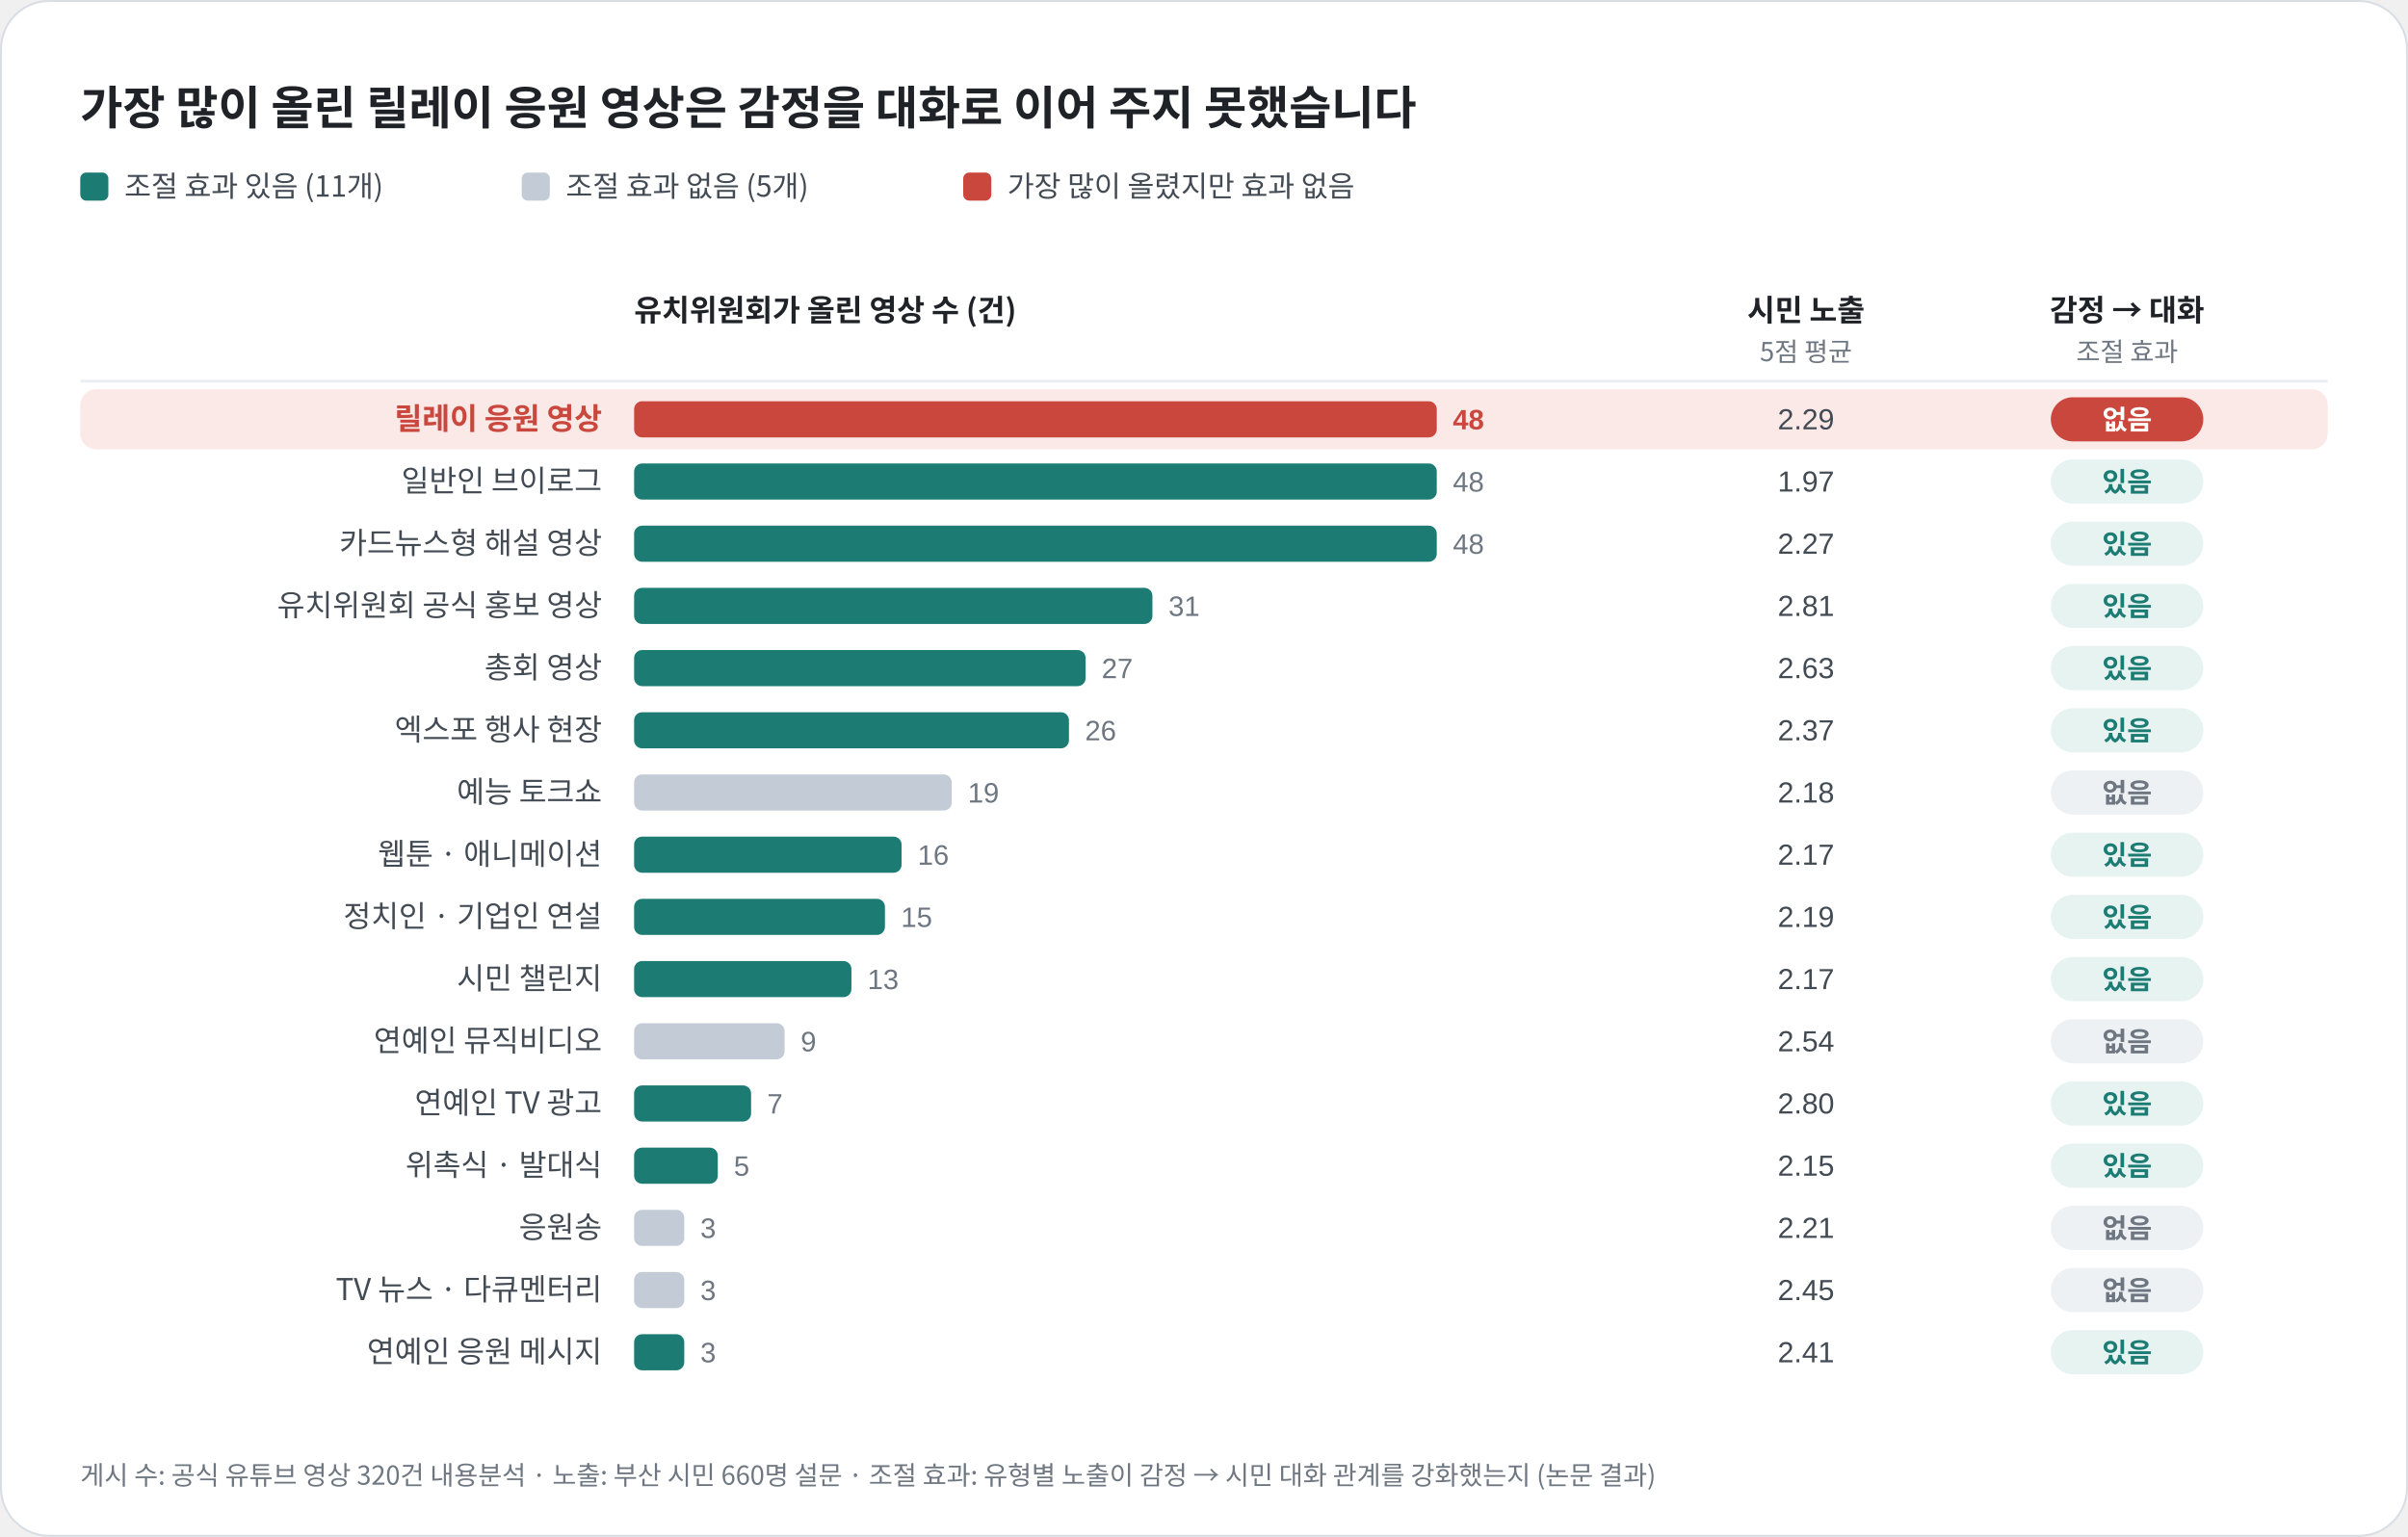
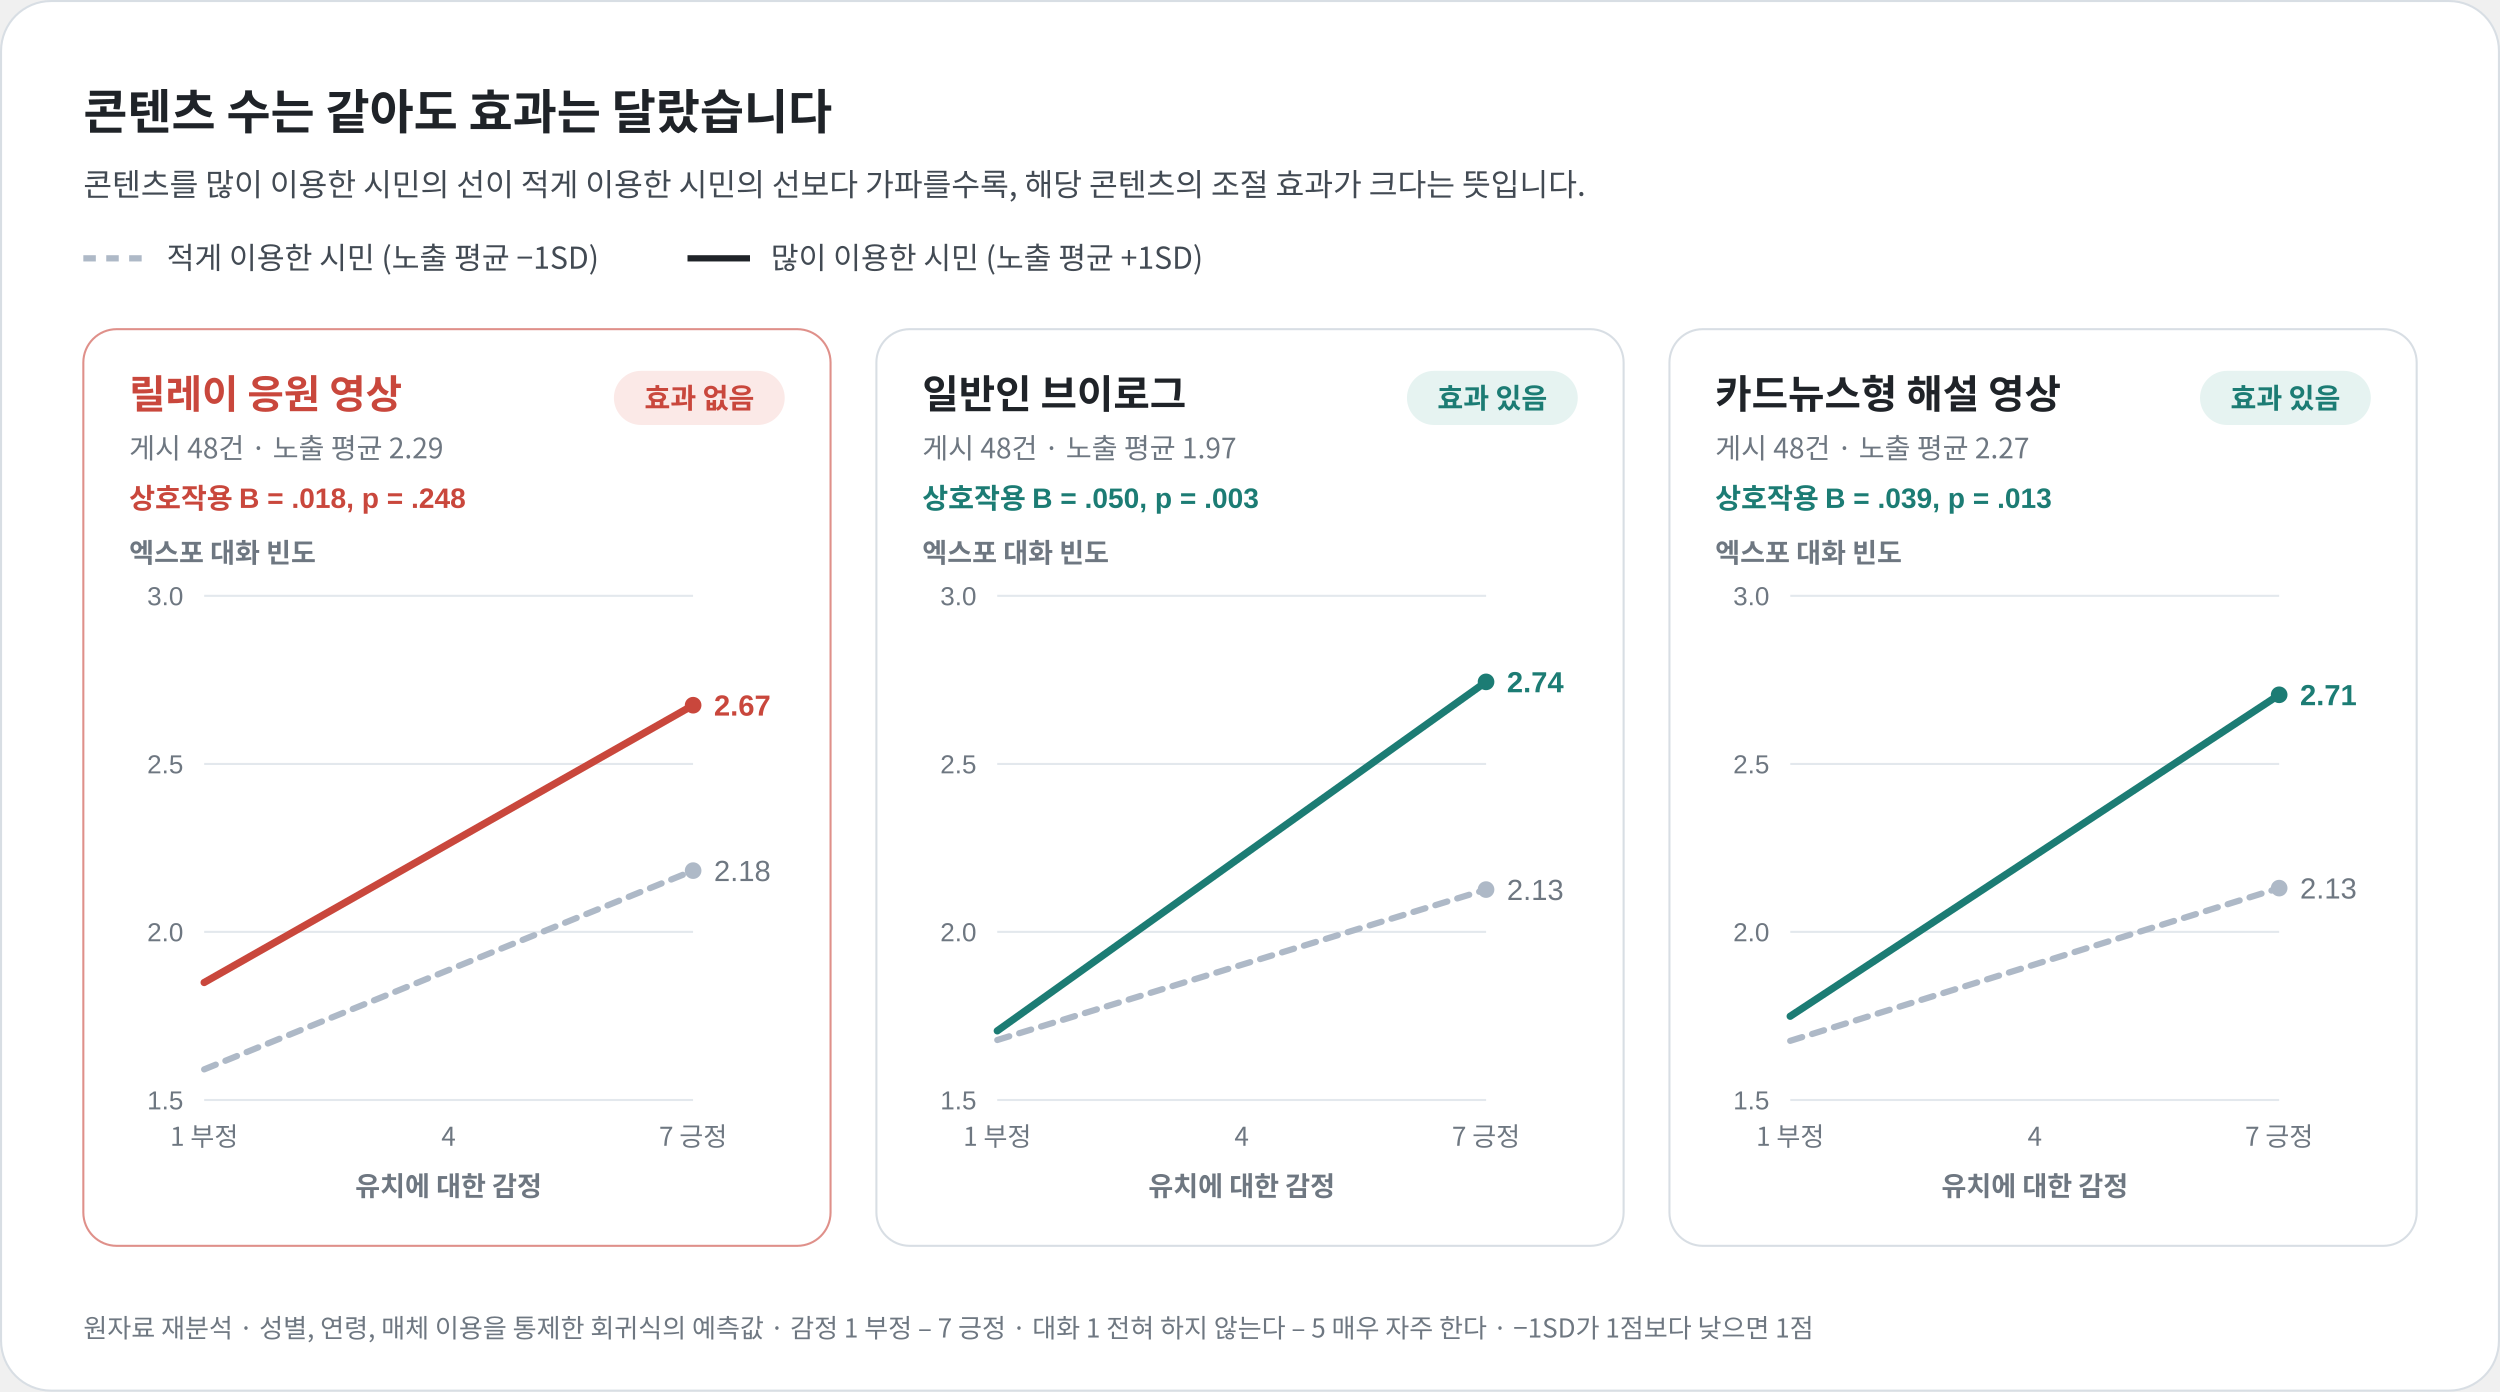
- <svg xmlns="http://www.w3.org/2000/svg" viewBox="0 0 1200 766" width="1200" height="766" role="img" aria-label="16개 영상 유형별 게시 수, 시민 노출 정도(5점 평균), 감정 → 대화 조절 효과 여부. 16개 중 11개 유형은 조절 효과가 있었지만, 48건으로 가장 많이 올라온 릴레이 응원 영상은 효과가 없었음. 일반인 브이로그와 카드뉴스형 해설 영상(각 48건)은 효과 있음.">
+ <svg xmlns="http://www.w3.org/2000/svg" viewBox="0 0 1200 668" width="1200" height="668" role="img" aria-label="똑같이 48건씩 올라온 세 유형의 조절 효과. 일반인 브이로그와 카드뉴스형 해설 영상은 많이 본 시민일수록 감정이 대화로 더 강하게 이어졌지만, 릴레이 응원 영상은 많이 본 시민과 적게 본 시민의 기울기 차이가 유의하지 않았음.">
  <style>.kr{font-family:'Pretendard','Apple SD Gothic Neo','Malgun Gothic','Noto Sans KR','Noto Sans CJK KR',sans-serif} .en{font-family:'Helvetica Neue','SF Pro Display','Segoe UI',Arial,sans-serif}</style>
-   <rect x="0.5" y="0.5" width="1199" height="765" rx="24" fill="#FFFFFF" stroke="#D8DEE4" />
-   <text class="kr" x="40.0" y="62.0" font-size="23" fill="#1F2328" font-weight="800">가장 많이 올린 릴레이 응원 영상은 감정을 대화로 이어 주지 못했습니다</text>
-   <rect x="40" y="86" width="14" height="14" rx="3" fill="#1C7C74" />
-   <text class="kr" x="62.0" y="98.0" font-size="14.5" fill="#424A53">조절 효과 있음 (11개)</text>
-   <rect x="260" y="86" width="14" height="14" rx="3" fill="#C3CCD6" />
-   <text class="kr" x="282.0" y="98.0" font-size="14.5" fill="#424A53">조절 효과 없음 (5개)</text>
-   <rect x="480" y="86" width="14" height="14" rx="3" fill="#C9473C" />
-   <text class="kr" x="502.0" y="98.0" font-size="14.5" fill="#424A53">가장 많이 올렸지만 효과 없음</text>
-   <text class="kr" x="316.0" y="160.0" font-size="15" fill="#1F2328" font-weight="800">유치위원회가 올린 영상 수 (건)</text>
-   <text class="kr" x="900.0" y="160.0" font-size="15" fill="#1F2328" font-weight="800" text-anchor="middle">시민 노출</text>
-   <text class="kr" x="900.0" y="180.0" font-size="13" fill="#6E7781" text-anchor="middle">5점 평균</text>
-   <text class="kr" x="1060.0" y="160.0" font-size="15" fill="#1F2328" font-weight="800" text-anchor="middle">감정 → 대화</text>
-   <text class="kr" x="1060.0" y="180.0" font-size="13" fill="#6E7781" text-anchor="middle">조절 효과</text>
-   <line x1="40" y1="190" x2="1160" y2="190" stroke="#EAEEF2" stroke-width="1.5" />
+   <rect x="0.5" y="0.5" width="1199" height="667" rx="24" fill="#FFFFFF" stroke="#D8DEE4" />
+   <text class="kr" x="40.0" y="62.0" font-size="23" fill="#1F2328" font-weight="800">콘텐츠 수는 같아도 효과는 달랐습니다</text>
+   <text class="kr" x="40.0" y="94.0" font-size="15" fill="#424A53">콘텐츠를 많이 이용한 시민의 선이 적게 이용한 시민의 선보다 가파를수록, 해당 콘텐츠의 조절 효과가 크다는 뜻입니다.</text>
+   <line x1="40" y1="124" x2="70" y2="124" stroke="#AEB9C7" stroke-width="3" stroke-dasharray="6 5" />
+   <text class="kr" x="80.0" y="129.0" font-size="14.5" fill="#424A53">적게 이용한 시민 (노출 평균 −1SD)</text>
+   <line x1="330" y1="124" x2="360" y2="124" stroke="#1F2328" stroke-width="3" />
+   <text class="kr" x="370.0" y="129.0" font-size="14.5" fill="#424A53">많이 이용한 시민 (노출 평균 +1SD)</text>
  <g>
-     <rect x="40" y="194" width="1120" height="30" rx="8" fill="#FBE9E7" />
-     <text class="kr" x="300.0" y="214.0" font-size="15" fill="#C9473C" font-weight="800" text-anchor="end">릴레이 응원 영상</text>
-     <rect x="316" y="200" width="400.0" height="18" rx="4" fill="#C9473C" />
-     <text class="en" x="724.0" y="214.0" font-size="14" fill="#C9473C" font-weight="800">48</text>
-     <text class="en" x="900.0" y="214.0" font-size="14.5" fill="#424A53" text-anchor="middle">2.29</text>
-     <rect x="1022.0" y="198" width="76" height="22" rx="11" fill="#C9473C" />
-     <text class="kr" x="1060.0" y="214.0" font-size="13.5" fill="#FFFFFF" font-weight="700" text-anchor="middle">없음</text>
-     <text class="kr" x="300.0" y="245.0" font-size="15" fill="#424A53" text-anchor="end">일반인 브이로그</text>
-     <rect x="316" y="231" width="400.0" height="18" rx="4" fill="#1C7C74" />
-     <text class="en" x="724.0" y="245.0" font-size="14" fill="#6E7781">48</text>
-     <text class="en" x="900.0" y="245.0" font-size="14.5" fill="#424A53" text-anchor="middle">1.97</text>
-     <rect x="1022.0" y="229" width="76" height="22" rx="11" fill="#E6F3F1" />
-     <text class="kr" x="1060.0" y="245.0" font-size="13.5" fill="#1C7C74" font-weight="700" text-anchor="middle">있음</text>
-     <text class="kr" x="300.0" y="276.0" font-size="15" fill="#424A53" text-anchor="end">카드뉴스형 해설 영상</text>
-     <rect x="316" y="262" width="400.0" height="18" rx="4" fill="#1C7C74" />
-     <text class="en" x="724.0" y="276.0" font-size="14" fill="#6E7781">48</text>
-     <text class="en" x="900.0" y="276.0" font-size="14.5" fill="#424A53" text-anchor="middle">2.27</text>
-     <rect x="1022.0" y="260" width="76" height="22" rx="11" fill="#E6F3F1" />
-     <text class="kr" x="1060.0" y="276.0" font-size="13.5" fill="#1C7C74" font-weight="700" text-anchor="middle">있음</text>
-     <text class="kr" x="300.0" y="307.0" font-size="15" fill="#424A53" text-anchor="end">유치위원회 공식 홍보 영상</text>
-     <rect x="316" y="293" width="258.3" height="18" rx="4" fill="#1C7C74" />
-     <text class="en" x="582.3" y="307.0" font-size="14" fill="#6E7781">31</text>
-     <text class="en" x="900.0" y="307.0" font-size="14.5" fill="#424A53" text-anchor="middle">2.81</text>
-     <rect x="1022.0" y="291" width="76" height="22" rx="11" fill="#E6F3F1" />
-     <text class="kr" x="1060.0" y="307.0" font-size="13.5" fill="#1C7C74" font-weight="700" text-anchor="middle">있음</text>
-     <text class="kr" x="300.0" y="338.0" font-size="15" fill="#424A53" text-anchor="end">총회 영상</text>
-     <rect x="316" y="324" width="225.0" height="18" rx="4" fill="#1C7C74" />
-     <text class="en" x="549.0" y="338.0" font-size="14" fill="#6E7781">27</text>
-     <text class="en" x="900.0" y="338.0" font-size="14.5" fill="#424A53" text-anchor="middle">2.63</text>
-     <rect x="1022.0" y="322" width="76" height="22" rx="11" fill="#E6F3F1" />
-     <text class="kr" x="1060.0" y="338.0" font-size="13.5" fill="#1C7C74" font-weight="700" text-anchor="middle">있음</text>
-     <text class="kr" x="300.0" y="369.0" font-size="15" fill="#424A53" text-anchor="end">엑스포 행사 현장</text>
-     <rect x="316" y="355" width="216.7" height="18" rx="4" fill="#1C7C74" />
-     <text class="en" x="540.7" y="369.0" font-size="14" fill="#6E7781">26</text>
-     <text class="en" x="900.0" y="369.0" font-size="14.5" fill="#424A53" text-anchor="middle">2.37</text>
-     <rect x="1022.0" y="353" width="76" height="22" rx="11" fill="#E6F3F1" />
-     <text class="kr" x="1060.0" y="369.0" font-size="13.5" fill="#1C7C74" font-weight="700" text-anchor="middle">있음</text>
-     <text class="kr" x="300.0" y="400.0" font-size="15" fill="#424A53" text-anchor="end">예능 토크쇼</text>
-     <rect x="316" y="386" width="158.3" height="18" rx="4" fill="#C3CCD6" />
-     <text class="en" x="482.3" y="400.0" font-size="14" fill="#6E7781">19</text>
-     <text class="en" x="900.0" y="400.0" font-size="14.5" fill="#424A53" text-anchor="middle">2.18</text>
-     <rect x="1022.0" y="384" width="76" height="22" rx="11" fill="#EEF1F4" />
-     <text class="kr" x="1060.0" y="400.0" font-size="13.5" fill="#6E7781" font-weight="700" text-anchor="middle">없음</text>
-     <text class="kr" x="300.0" y="431.0" font-size="15" fill="#424A53" text-anchor="end">웹툰 · 애니메이션</text>
-     <rect x="316" y="417" width="133.3" height="18" rx="4" fill="#1C7C74" />
-     <text class="en" x="457.3" y="431.0" font-size="14" fill="#6E7781">16</text>
-     <text class="en" x="900.0" y="431.0" font-size="14.5" fill="#424A53" text-anchor="middle">2.17</text>
-     <rect x="1022.0" y="415" width="76" height="22" rx="11" fill="#E6F3F1" />
-     <text class="kr" x="1060.0" y="431.0" font-size="13.5" fill="#1C7C74" font-weight="700" text-anchor="middle">있음</text>
-     <text class="kr" x="300.0" y="462.0" font-size="15" fill="#424A53" text-anchor="end">정치인 · 기업인 연설</text>
-     <rect x="316" y="448" width="125.0" height="18" rx="4" fill="#1C7C74" />
-     <text class="en" x="449.0" y="462.0" font-size="14" fill="#6E7781">15</text>
-     <text class="en" x="900.0" y="462.0" font-size="14.5" fill="#424A53" text-anchor="middle">2.19</text>
-     <rect x="1022.0" y="446" width="76" height="22" rx="11" fill="#E6F3F1" />
-     <text class="kr" x="1060.0" y="462.0" font-size="13.5" fill="#1C7C74" font-weight="700" text-anchor="middle">있음</text>
-     <text class="kr" x="300.0" y="493.0" font-size="15" fill="#424A53" text-anchor="end">시민 챌린지</text>
-     <rect x="316" y="479" width="108.3" height="18" rx="4" fill="#1C7C74" />
-     <text class="en" x="432.3" y="493.0" font-size="14" fill="#6E7781">13</text>
-     <text class="en" x="900.0" y="493.0" font-size="14.5" fill="#424A53" text-anchor="middle">2.17</text>
-     <rect x="1022.0" y="477" width="76" height="22" rx="11" fill="#E6F3F1" />
-     <text class="kr" x="1060.0" y="493.0" font-size="13.5" fill="#1C7C74" font-weight="700" text-anchor="middle">있음</text>
-     <text class="kr" x="300.0" y="524.0" font-size="15" fill="#424A53" text-anchor="end">연예인 뮤직비디오</text>
-     <rect x="316" y="510" width="75.0" height="18" rx="4" fill="#C3CCD6" />
-     <text class="en" x="399.0" y="524.0" font-size="14" fill="#6E7781">9</text>
-     <text class="en" x="900.0" y="524.0" font-size="14.5" fill="#424A53" text-anchor="middle">2.54</text>
-     <rect x="1022.0" y="508" width="76" height="22" rx="11" fill="#EEF1F4" />
-     <text class="kr" x="1060.0" y="524.0" font-size="13.5" fill="#6E7781" font-weight="700" text-anchor="middle">없음</text>
-     <text class="kr" x="300.0" y="555.0" font-size="15" fill="#424A53" text-anchor="end">연예인 TV 광고</text>
-     <rect x="316" y="541" width="58.3" height="18" rx="4" fill="#1C7C74" />
-     <text class="en" x="382.3" y="555.0" font-size="14" fill="#6E7781">7</text>
-     <text class="en" x="900.0" y="555.0" font-size="14.5" fill="#424A53" text-anchor="middle">2.80</text>
-     <rect x="1022.0" y="539" width="76" height="22" rx="11" fill="#E6F3F1" />
-     <text class="kr" x="1060.0" y="555.0" font-size="13.5" fill="#1C7C74" font-weight="700" text-anchor="middle">있음</text>
-     <text class="kr" x="300.0" y="586.0" font-size="15" fill="#424A53" text-anchor="end">위촉식 · 발대식</text>
-     <rect x="316" y="572" width="41.7" height="18" rx="4" fill="#1C7C74" />
-     <text class="en" x="365.7" y="586.0" font-size="14" fill="#6E7781">5</text>
-     <text class="en" x="900.0" y="586.0" font-size="14.5" fill="#424A53" text-anchor="middle">2.15</text>
-     <rect x="1022.0" y="570" width="76" height="22" rx="11" fill="#E6F3F1" />
-     <text class="kr" x="1060.0" y="586.0" font-size="13.5" fill="#1C7C74" font-weight="700" text-anchor="middle">있음</text>
-     <text class="kr" x="300.0" y="617.0" font-size="15" fill="#424A53" text-anchor="end">응원송</text>
-     <rect x="316" y="603" width="25.0" height="18" rx="4" fill="#C3CCD6" />
-     <text class="en" x="349.0" y="617.0" font-size="14" fill="#6E7781">3</text>
-     <text class="en" x="900.0" y="617.0" font-size="14.5" fill="#424A53" text-anchor="middle">2.21</text>
-     <rect x="1022.0" y="601" width="76" height="22" rx="11" fill="#EEF1F4" />
-     <text class="kr" x="1060.0" y="617.0" font-size="13.5" fill="#6E7781" font-weight="700" text-anchor="middle">없음</text>
-     <text class="kr" x="300.0" y="648.0" font-size="15" fill="#424A53" text-anchor="end">TV 뉴스 · 다큐멘터리</text>
-     <rect x="316" y="634" width="25.0" height="18" rx="4" fill="#C3CCD6" />
-     <text class="en" x="349.0" y="648.0" font-size="14" fill="#6E7781">3</text>
-     <text class="en" x="900.0" y="648.0" font-size="14.5" fill="#424A53" text-anchor="middle">2.45</text>
-     <rect x="1022.0" y="632" width="76" height="22" rx="11" fill="#EEF1F4" />
-     <text class="kr" x="1060.0" y="648.0" font-size="13.5" fill="#6E7781" font-weight="700" text-anchor="middle">없음</text>
-     <text class="kr" x="300.0" y="679.0" font-size="15" fill="#424A53" text-anchor="end">연예인 응원 메시지</text>
-     <rect x="316" y="665" width="25.0" height="18" rx="4" fill="#1C7C74" />
-     <text class="en" x="349.0" y="679.0" font-size="14" fill="#6E7781">3</text>
-     <text class="en" x="900.0" y="679.0" font-size="14.5" fill="#424A53" text-anchor="middle">2.41</text>
-     <rect x="1022.0" y="663" width="76" height="22" rx="11" fill="#E6F3F1" />
-     <text class="kr" x="1060.0" y="679.0" font-size="13.5" fill="#1C7C74" font-weight="700" text-anchor="middle">있음</text>
+     <rect x="40" y="158" width="358.667" height="440" rx="16" fill="#FFFFFF" stroke="#C9473C" stroke-opacity="0.6" />
+     <text class="kr" x="62.0" y="196.0" font-size="19" fill="#C9473C" font-weight="800">릴레이 응원 영상</text>
+     <text class="kr" x="62.0" y="220.0" font-size="13.5" fill="#6E7781">게시 48건 · 노출 평균 2.29</text>
+     <rect x="294.667" y="178" width="82" height="26" rx="13" fill="#FBE9E7" />
+     <text class="kr" x="335.7" y="196.0" font-size="13.5" fill="#C9473C" font-weight="800" text-anchor="middle">효과 없음</text>
+     <text class="en" x="62.0" y="244.0" font-size="13.5" fill="#C9473C" font-weight="700">상호작용 B = .018, p = .248</text>
+     <text class="kr" x="62.0" y="270.0" font-size="13" fill="#6E7781" font-weight="600">엑스포 대화 빈도</text>
+     <line x1="98.0" y1="528.0" x2="332.667" y2="528.0" stroke="#E3E8ED" stroke-width="1" />
+     <text class="en" x="88.0" y="532.5" font-size="12.5" fill="#6E7781" text-anchor="end">1.5</text>
+     <line x1="98.0" y1="447.3" x2="332.667" y2="447.3" stroke="#E3E8ED" stroke-width="1" />
+     <text class="en" x="88.0" y="451.8" font-size="12.5" fill="#6E7781" text-anchor="end">2.0</text>
+     <line x1="98.0" y1="366.7" x2="332.667" y2="366.7" stroke="#E3E8ED" stroke-width="1" />
+     <text class="en" x="88.0" y="371.2" font-size="12.5" fill="#6E7781" text-anchor="end">2.5</text>
+     <line x1="98.0" y1="286.0" x2="332.667" y2="286.0" stroke="#E3E8ED" stroke-width="1" />
+     <text class="en" x="88.0" y="290.5" font-size="12.5" fill="#6E7781" text-anchor="end">3.0</text>
+     <text class="kr" x="98.0" y="550.0" font-size="12.5" fill="#6E7781" text-anchor="middle">1 부정</text>
+     <text class="kr" x="215.3" y="550.0" font-size="12.5" fill="#6E7781" text-anchor="middle">4</text>
+     <text class="kr" x="332.7" y="550.0" font-size="12.5" fill="#6E7781" text-anchor="middle">7 긍정</text>
+     <text class="kr" x="215.3" y="574.0" font-size="13" fill="#6E7781" font-weight="600" text-anchor="middle">유치에 대한 감정</text>
+     <line x1="98.0" y1="513.3" x2="332.7" y2="417.9" stroke="#AEB9C7" stroke-width="3" stroke-linecap="round" stroke-dasharray="6 5" />
+     <circle cx="332.7" cy="417.9" r="4" fill="#AEB9C7" />
+     <text class="en" x="342.7" y="422.9" font-size="14" fill="#6E7781">2.18</text>
+     <line x1="98.0" y1="471.6" x2="332.7" y2="338.5" stroke="#C9473C" stroke-width="3.5" stroke-linecap="round" />
+     <circle cx="332.7" cy="338.5" r="4" fill="#C9473C" />
+     <text class="en" x="342.7" y="343.5" font-size="14" fill="#C9473C" font-weight="800">2.67</text>
  </g>
-   <text class="kr" x="40.0" y="740.0" font-size="13" fill="#6E7781">게시 수: 공식 유튜브 영상 320건 내용분석 · 노출: 부산 시민 660명 설문 · 조절 효과: 유형별 노출이 감정 → 시민 대화 관계를 강화했는지 (논문 결과)</text>
+   <g>
+     <rect x="420.667" y="158" width="358.667" height="440" rx="16" fill="#FFFFFF" stroke="#D8DEE4" stroke-opacity="1" />
+     <text class="kr" x="442.7" y="196.0" font-size="19" fill="#1F2328" font-weight="800">일반인 브이로그</text>
+     <text class="kr" x="442.7" y="220.0" font-size="13.5" fill="#6E7781">게시 48건 · 노출 평균 1.97</text>
+     <rect x="675.333" y="178" width="82" height="26" rx="13" fill="#E6F3F1" />
+     <text class="kr" x="716.3" y="196.0" font-size="13.5" fill="#1C7C74" font-weight="800" text-anchor="middle">효과 있음</text>
+     <text class="en" x="442.7" y="244.0" font-size="13.5" fill="#1C7C74" font-weight="700">상호작용 B = .050, p = .003</text>
+     <text class="kr" x="442.7" y="270.0" font-size="13" fill="#6E7781" font-weight="600">엑스포 대화 빈도</text>
+     <line x1="478.667" y1="528.0" x2="713.333" y2="528.0" stroke="#E3E8ED" stroke-width="1" />
+     <text class="en" x="468.7" y="532.5" font-size="12.5" fill="#6E7781" text-anchor="end">1.5</text>
+     <line x1="478.667" y1="447.3" x2="713.333" y2="447.3" stroke="#E3E8ED" stroke-width="1" />
+     <text class="en" x="468.7" y="451.8" font-size="12.5" fill="#6E7781" text-anchor="end">2.0</text>
+     <line x1="478.667" y1="366.7" x2="713.333" y2="366.7" stroke="#E3E8ED" stroke-width="1" />
+     <text class="en" x="468.7" y="371.2" font-size="12.5" fill="#6E7781" text-anchor="end">2.5</text>
+     <line x1="478.667" y1="286.0" x2="713.333" y2="286.0" stroke="#E3E8ED" stroke-width="1" />
+     <text class="en" x="468.7" y="290.5" font-size="12.5" fill="#6E7781" text-anchor="end">3.0</text>
+     <text class="kr" x="478.7" y="550.0" font-size="12.5" fill="#6E7781" text-anchor="middle">1 부정</text>
+     <text class="kr" x="596.0" y="550.0" font-size="12.5" fill="#6E7781" text-anchor="middle">4</text>
+     <text class="kr" x="713.3" y="550.0" font-size="12.5" fill="#6E7781" text-anchor="middle">7 긍정</text>
+     <text class="kr" x="596.0" y="574.0" font-size="13" fill="#6E7781" font-weight="600" text-anchor="middle">유치에 대한 감정</text>
+     <line x1="478.7" y1="499.2" x2="713.3" y2="427.0" stroke="#AEB9C7" stroke-width="3" stroke-linecap="round" stroke-dasharray="6 5" />
+     <circle cx="713.3" cy="427.0" r="4" fill="#AEB9C7" />
+     <text class="en" x="723.3" y="432.0" font-size="14" fill="#6E7781">2.13</text>
+     <line x1="478.7" y1="494.8" x2="713.3" y2="327.3" stroke="#1C7C74" stroke-width="3.5" stroke-linecap="round" />
+     <circle cx="713.3" cy="327.3" r="4" fill="#1C7C74" />
+     <text class="en" x="723.3" y="332.3" font-size="14" fill="#1C7C74" font-weight="800">2.74</text>
+   </g>
+   <g>
+     <rect x="801.333" y="158" width="358.667" height="440" rx="16" fill="#FFFFFF" stroke="#D8DEE4" stroke-opacity="1" />
+     <text class="kr" x="823.3" y="196.0" font-size="19" fill="#1F2328" font-weight="800">카드뉴스형 해설 영상</text>
+     <text class="kr" x="823.3" y="220.0" font-size="13.5" fill="#6E7781">게시 48건 · 노출 평균 2.27</text>
+     <rect x="1056" y="178" width="82" height="26" rx="13" fill="#E6F3F1" />
+     <text class="kr" x="1097.0" y="196.0" font-size="13.5" fill="#1C7C74" font-weight="800" text-anchor="middle">효과 있음</text>
+     <text class="en" x="823.3" y="244.0" font-size="13.5" fill="#1C7C74" font-weight="700">상호작용 B = .039, p = .013</text>
+     <text class="kr" x="823.3" y="270.0" font-size="13" fill="#6E7781" font-weight="600">엑스포 대화 빈도</text>
+     <line x1="859.333" y1="528.0" x2="1094.0" y2="528.0" stroke="#E3E8ED" stroke-width="1" />
+     <text class="en" x="849.3" y="532.5" font-size="12.5" fill="#6E7781" text-anchor="end">1.5</text>
+     <line x1="859.333" y1="447.3" x2="1094.0" y2="447.3" stroke="#E3E8ED" stroke-width="1" />
+     <text class="en" x="849.3" y="451.8" font-size="12.5" fill="#6E7781" text-anchor="end">2.0</text>
+     <line x1="859.333" y1="366.7" x2="1094.0" y2="366.7" stroke="#E3E8ED" stroke-width="1" />
+     <text class="en" x="849.3" y="371.2" font-size="12.5" fill="#6E7781" text-anchor="end">2.5</text>
+     <line x1="859.333" y1="286.0" x2="1094.0" y2="286.0" stroke="#E3E8ED" stroke-width="1" />
+     <text class="en" x="849.3" y="290.5" font-size="12.5" fill="#6E7781" text-anchor="end">3.0</text>
+     <text class="kr" x="859.3" y="550.0" font-size="12.5" fill="#6E7781" text-anchor="middle">1 부정</text>
+     <text class="kr" x="976.7" y="550.0" font-size="12.5" fill="#6E7781" text-anchor="middle">4</text>
+     <text class="kr" x="1094.0" y="550.0" font-size="12.5" fill="#6E7781" text-anchor="middle">7 긍정</text>
+     <text class="kr" x="976.7" y="574.0" font-size="13" fill="#6E7781" font-weight="600" text-anchor="middle">유치에 대한 감정</text>
+     <line x1="859.3" y1="499.6" x2="1094.0" y2="426.3" stroke="#AEB9C7" stroke-width="3" stroke-linecap="round" stroke-dasharray="6 5" />
+     <circle cx="1094.0" cy="426.3" r="4" fill="#AEB9C7" />
+     <text class="en" x="1104.0" y="431.3" font-size="14" fill="#6E7781">2.13</text>
+     <line x1="859.3" y1="487.8" x2="1094.0" y2="333.5" stroke="#1C7C74" stroke-width="3.5" stroke-linecap="round" />
+     <circle cx="1094.0" cy="333.5" r="4" fill="#1C7C74" />
+     <text class="en" x="1104.0" y="338.5" font-size="14" fill="#1C7C74" font-weight="800">2.71</text>
+   </g>
+   <text class="kr" x="40.0" y="642.0" font-size="12.5" fill="#6E7781">원자료 재분석 · 성별, 연령, 매체 이용을 통제한 회귀식의 예측값 · 감정 1 부정 – 7 긍정 · 대화 1 전혀 하지 않는다 – 5 매우 자주 한다 · −1SD가 1점보다 낮으면 1점</text>
</svg>
